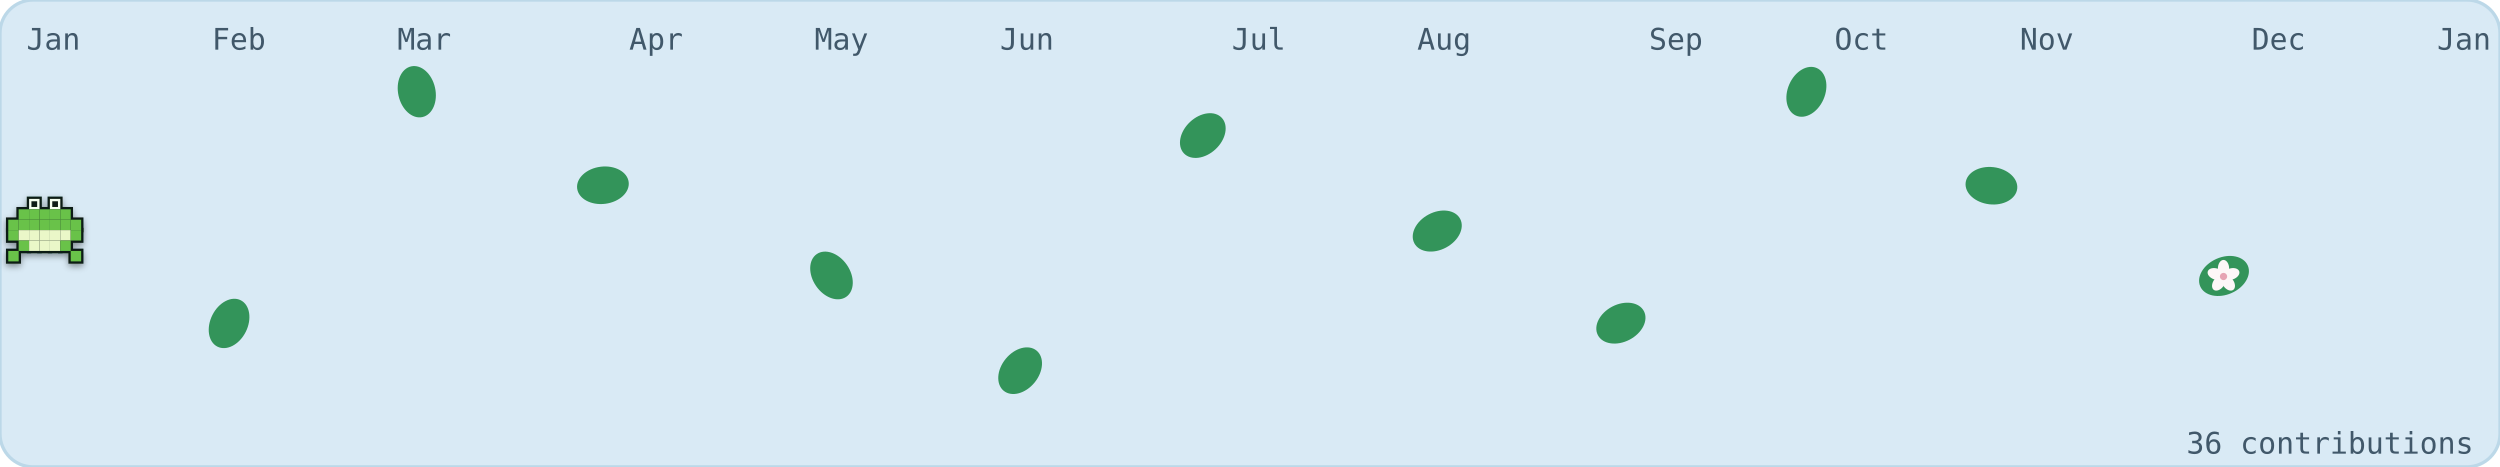
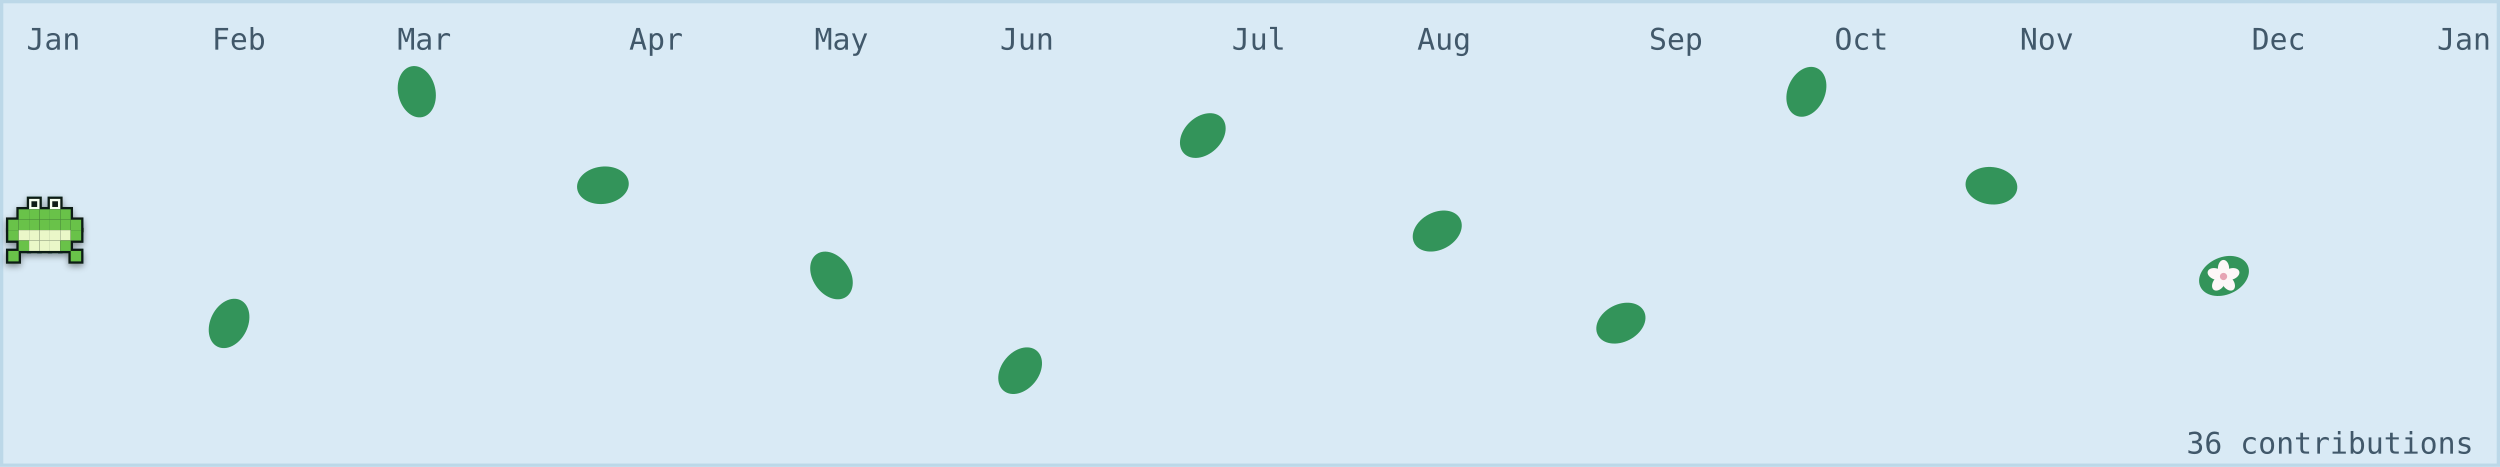
<svg xmlns="http://www.w3.org/2000/svg" width="755" height="141" viewBox="0 0 755 141" role="img" aria-labelledby="pond-title pond-desc">
-   <rect width="755" height="141" rx="10" fill="#d9eaf5" stroke="#bcd8e8" />
+   <rect x="0.5" y="0.5" width="754.0" height="140.0" fill="#d9eaf5" stroke="#bcd8e8" />
  <filter id="frog-shadow" x="-50%" y="-50%" width="200%" height="200%">
    <feDropShadow dx="0" dy="0.8" stdDeviation="0.9" flood-opacity="0.4" />
  </filter>
  <text x="8" y="15" font-family="monospace" font-size="9" fill="#41586a">Jan</text>
  <text x="64" y="15" font-family="monospace" font-size="9" fill="#41586a">Feb</text>
  <text x="120" y="15" font-family="monospace" font-size="9" fill="#41586a">Mar</text>
  <text x="190" y="15" font-family="monospace" font-size="9" fill="#41586a">Apr</text>
  <text x="246" y="15" font-family="monospace" font-size="9" fill="#41586a">May</text>
  <text x="302" y="15" font-family="monospace" font-size="9" fill="#41586a">Jun</text>
  <text x="372" y="15" font-family="monospace" font-size="9" fill="#41586a">Jul</text>
  <text x="428" y="15" font-family="monospace" font-size="9" fill="#41586a">Aug</text>
  <text x="498" y="15" font-family="monospace" font-size="9" fill="#41586a">Sep</text>
  <text x="554" y="15" font-family="monospace" font-size="9" fill="#41586a">Oct</text>
  <text x="610" y="15" font-family="monospace" font-size="9" fill="#41586a">Nov</text>
  <text x="680" y="15" font-family="monospace" font-size="9" fill="#41586a">Dec</text>
  <text x="736" y="15" font-family="monospace" font-size="9" fill="#41586a">Jan</text>
  <ellipse cx="13.66" cy="69.45" rx="7.84" ry="5.64" fill="#33945a" opacity="1" transform="rotate(142.4 13.66 69.45)" />
  <ellipse cx="69.18" cy="97.68" rx="7.84" ry="5.64" fill="#33945a" opacity="1" transform="rotate(116.6 69.18 97.68)" />
  <ellipse cx="125.87" cy="27.70" rx="7.84" ry="5.64" fill="#33945a" opacity="1" transform="rotate(257.4 125.87 27.70)" />
  <ellipse cx="182.08" cy="55.95" rx="7.84" ry="5.64" fill="#33945a" opacity="1" transform="rotate(172.9 182.08 55.95)" />
  <ellipse cx="251.11" cy="83.19" rx="7.84" ry="5.64" fill="#33945a" opacity="1" transform="rotate(235.4 251.11 83.19)" />
  <ellipse cx="308.08" cy="111.95" rx="7.84" ry="5.64" fill="#33945a" opacity="1" transform="rotate(-50.8 308.08 111.95)" />
  <ellipse cx="363.25" cy="40.94" rx="7.84" ry="5.64" fill="#33945a" opacity="1" transform="rotate(136.9 363.25 40.94)" />
  <ellipse cx="434.05" cy="69.78" rx="7.84" ry="5.64" fill="#33945a" opacity="1" transform="rotate(151.8 434.05 69.78)" />
  <ellipse cx="489.51" cy="97.59" rx="7.84" ry="5.64" fill="#33945a" opacity="1" transform="rotate(152.5 489.51 97.59)" />
  <ellipse cx="545.53" cy="27.73" rx="7.84" ry="5.64" fill="#33945a" opacity="1" transform="rotate(113.5 545.53 27.73)" />
  <ellipse cx="601.41" cy="56.09" rx="7.84" ry="5.64" fill="#33945a" opacity="1" transform="rotate(186.7 601.41 56.09)" />
  <ellipse cx="671.65" cy="83.34" rx="7.84" ry="5.64" fill="#33945a" opacity="1" transform="rotate(-23.7 671.65 83.34)" />
  <g>
    <ellipse cx="671.50" cy="81.10" rx="1.7" ry="2.6" fill="#fdf7f8" transform="rotate(0.0 671.50 81.10)" />
    <ellipse cx="673.78" cy="82.76" rx="1.7" ry="2.6" fill="#fdf7f8" transform="rotate(72.0 673.78 82.76)" />
    <ellipse cx="672.91" cy="85.44" rx="1.7" ry="2.6" fill="#fdf7f8" transform="rotate(144.0 672.91 85.44)" />
    <ellipse cx="670.09" cy="85.44" rx="1.7" ry="2.6" fill="#fdf7f8" transform="rotate(216.0 670.09 85.44)" />
    <ellipse cx="669.22" cy="82.76" rx="1.7" ry="2.6" fill="#fdf7f8" transform="rotate(288.0 669.22 82.76)" />
    <circle cx="671.50" cy="83.50" r="1.1" fill="#e6a4b4" />
  </g>
  <g class="still-frog" filter="url(#frog-shadow)" transform="translate(13.5 69.5)">
    <rect x="-5.41" y="-10.13" width="4.54" height="4.54" fill="#101f16" />
    <rect x="0.87" y="-10.13" width="4.54" height="4.54" fill="#101f16" />
    <rect x="-8.56" y="-6.99" width="4.54" height="4.54" fill="#101f16" />
    <rect x="-5.41" y="-6.99" width="4.54" height="4.54" fill="#101f16" />
    <rect x="-2.27" y="-6.99" width="4.54" height="4.54" fill="#101f16" />
    <rect x="0.87" y="-6.99" width="4.54" height="4.54" fill="#101f16" />
    <rect x="4.01" y="-6.99" width="4.54" height="4.54" fill="#101f16" />
    <rect x="-11.70" y="-3.84" width="4.54" height="4.54" fill="#101f16" />
    <rect x="-8.56" y="-3.84" width="4.54" height="4.54" fill="#101f16" />
    <rect x="-5.41" y="-3.84" width="4.54" height="4.54" fill="#101f16" />
    <rect x="-2.27" y="-3.84" width="4.54" height="4.54" fill="#101f16" />
    <rect x="0.87" y="-3.84" width="4.54" height="4.54" fill="#101f16" />
    <rect x="4.01" y="-3.84" width="4.54" height="4.54" fill="#101f16" />
    <rect x="7.16" y="-3.84" width="4.54" height="4.54" fill="#101f16" />
    <rect x="-11.70" y="-0.70" width="4.54" height="4.54" fill="#101f16" />
    <rect x="-8.56" y="-0.70" width="4.54" height="4.54" fill="#101f16" />
    <rect x="-5.41" y="-0.70" width="4.54" height="4.54" fill="#101f16" />
    <rect x="-2.27" y="-0.70" width="4.54" height="4.54" fill="#101f16" />
    <rect x="0.87" y="-0.70" width="4.54" height="4.54" fill="#101f16" />
    <rect x="4.01" y="-0.70" width="4.54" height="4.54" fill="#101f16" />
    <rect x="7.16" y="-0.70" width="4.54" height="4.54" fill="#101f16" />
    <rect x="-8.56" y="2.44" width="4.54" height="4.54" fill="#101f16" />
    <rect x="-5.41" y="2.44" width="4.54" height="4.54" fill="#101f16" />
    <rect x="-2.27" y="2.44" width="4.54" height="4.54" fill="#101f16" />
    <rect x="0.87" y="2.44" width="4.54" height="4.54" fill="#101f16" />
    <rect x="4.01" y="2.44" width="4.54" height="4.54" fill="#101f16" />
    <rect x="-11.70" y="5.59" width="4.54" height="4.54" fill="#101f16" />
    <rect x="7.16" y="5.59" width="4.54" height="4.54" fill="#101f16" />
    <rect x="-4.71" y="-9.43" width="3.143" height="3.143" fill="#f5fff0" />
    <rect x="-4.01" y="-8.72" width="1.73" height="1.73" fill="#101f16" />
    <rect x="1.57" y="-9.43" width="3.143" height="3.143" fill="#f5fff0" />
    <rect x="2.28" y="-8.72" width="1.73" height="1.73" fill="#101f16" />
    <rect x="-7.86" y="-6.29" width="3.143" height="3.143" fill="#69c24a" />
    <rect x="-4.71" y="-6.29" width="3.143" height="3.143" fill="#69c24a" />
    <rect x="-1.57" y="-6.29" width="3.143" height="3.143" fill="#69c24a" />
    <rect x="1.57" y="-6.29" width="3.143" height="3.143" fill="#69c24a" />
    <rect x="4.71" y="-6.29" width="3.143" height="3.143" fill="#69c24a" />
    <rect x="-11.00" y="-3.14" width="3.143" height="3.143" fill="#69c24a" />
    <rect x="-7.86" y="-3.14" width="3.143" height="3.143" fill="#69c24a" />
    <rect x="-4.71" y="-3.14" width="3.143" height="3.143" fill="#69c24a" />
    <rect x="-1.57" y="-3.14" width="3.143" height="3.143" fill="#69c24a" />
    <rect x="1.57" y="-3.14" width="3.143" height="3.143" fill="#69c24a" />
    <rect x="4.71" y="-3.14" width="3.143" height="3.143" fill="#69c24a" />
    <rect x="7.86" y="-3.14" width="3.143" height="3.143" fill="#69c24a" />
    <rect x="-11.00" y="0.00" width="3.143" height="3.143" fill="#69c24a" />
    <rect x="-7.86" y="0.00" width="3.143" height="3.143" fill="#eaf7c8" />
    <rect x="-4.71" y="0.00" width="3.143" height="3.143" fill="#eaf7c8" />
    <rect x="-1.57" y="0.00" width="3.143" height="3.143" fill="#eaf7c8" />
    <rect x="1.57" y="0.00" width="3.143" height="3.143" fill="#eaf7c8" />
    <rect x="4.71" y="0.00" width="3.143" height="3.143" fill="#eaf7c8" />
    <rect x="7.86" y="0.00" width="3.143" height="3.143" fill="#69c24a" />
    <rect x="-7.86" y="3.14" width="3.143" height="3.143" fill="#69c24a" />
    <rect x="-4.71" y="3.14" width="3.143" height="3.143" fill="#eaf7c8" />
    <rect x="-1.57" y="3.14" width="3.143" height="3.143" fill="#eaf7c8" />
    <rect x="1.57" y="3.14" width="3.143" height="3.143" fill="#eaf7c8" />
    <rect x="4.71" y="3.14" width="3.143" height="3.143" fill="#69c24a" />
    <rect x="-11.00" y="6.29" width="3.143" height="3.143" fill="#69c24a" />
    <rect x="7.86" y="6.29" width="3.143" height="3.143" fill="#69c24a" />
  </g>
  <text x="747" y="137" text-anchor="end" font-family="monospace" font-size="9" fill="#41586a">36 contributions</text>
</svg>
